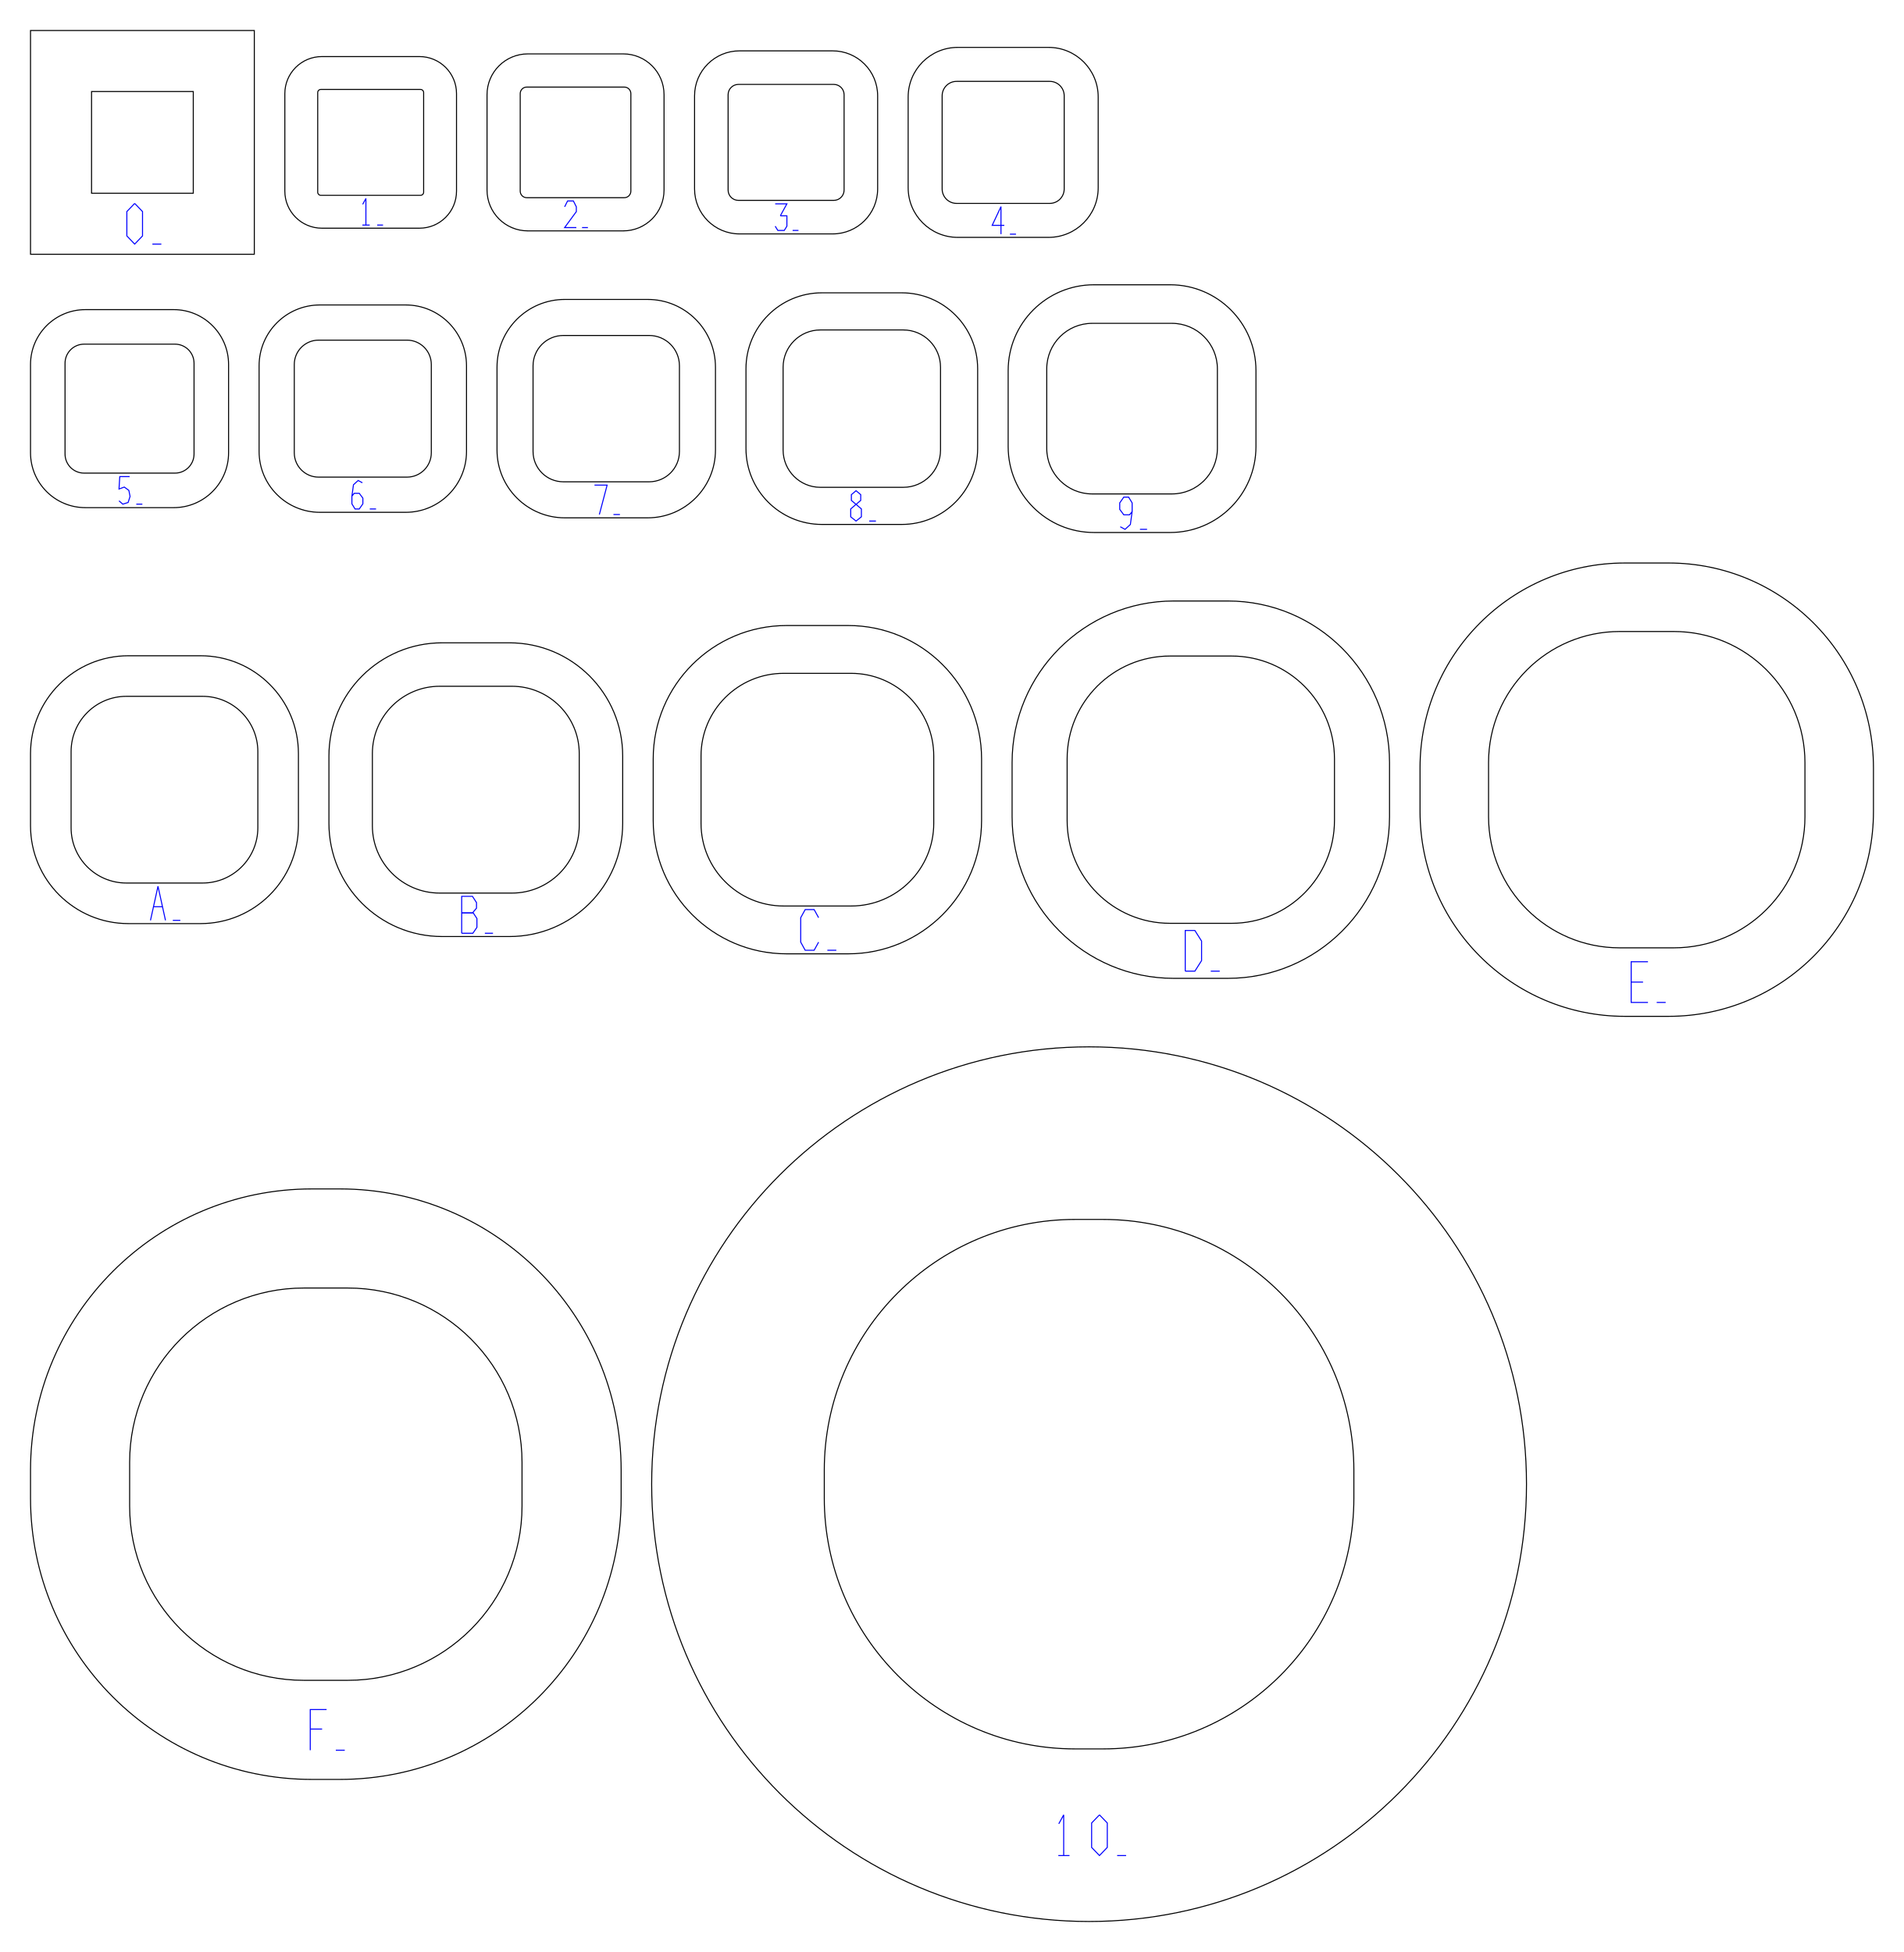
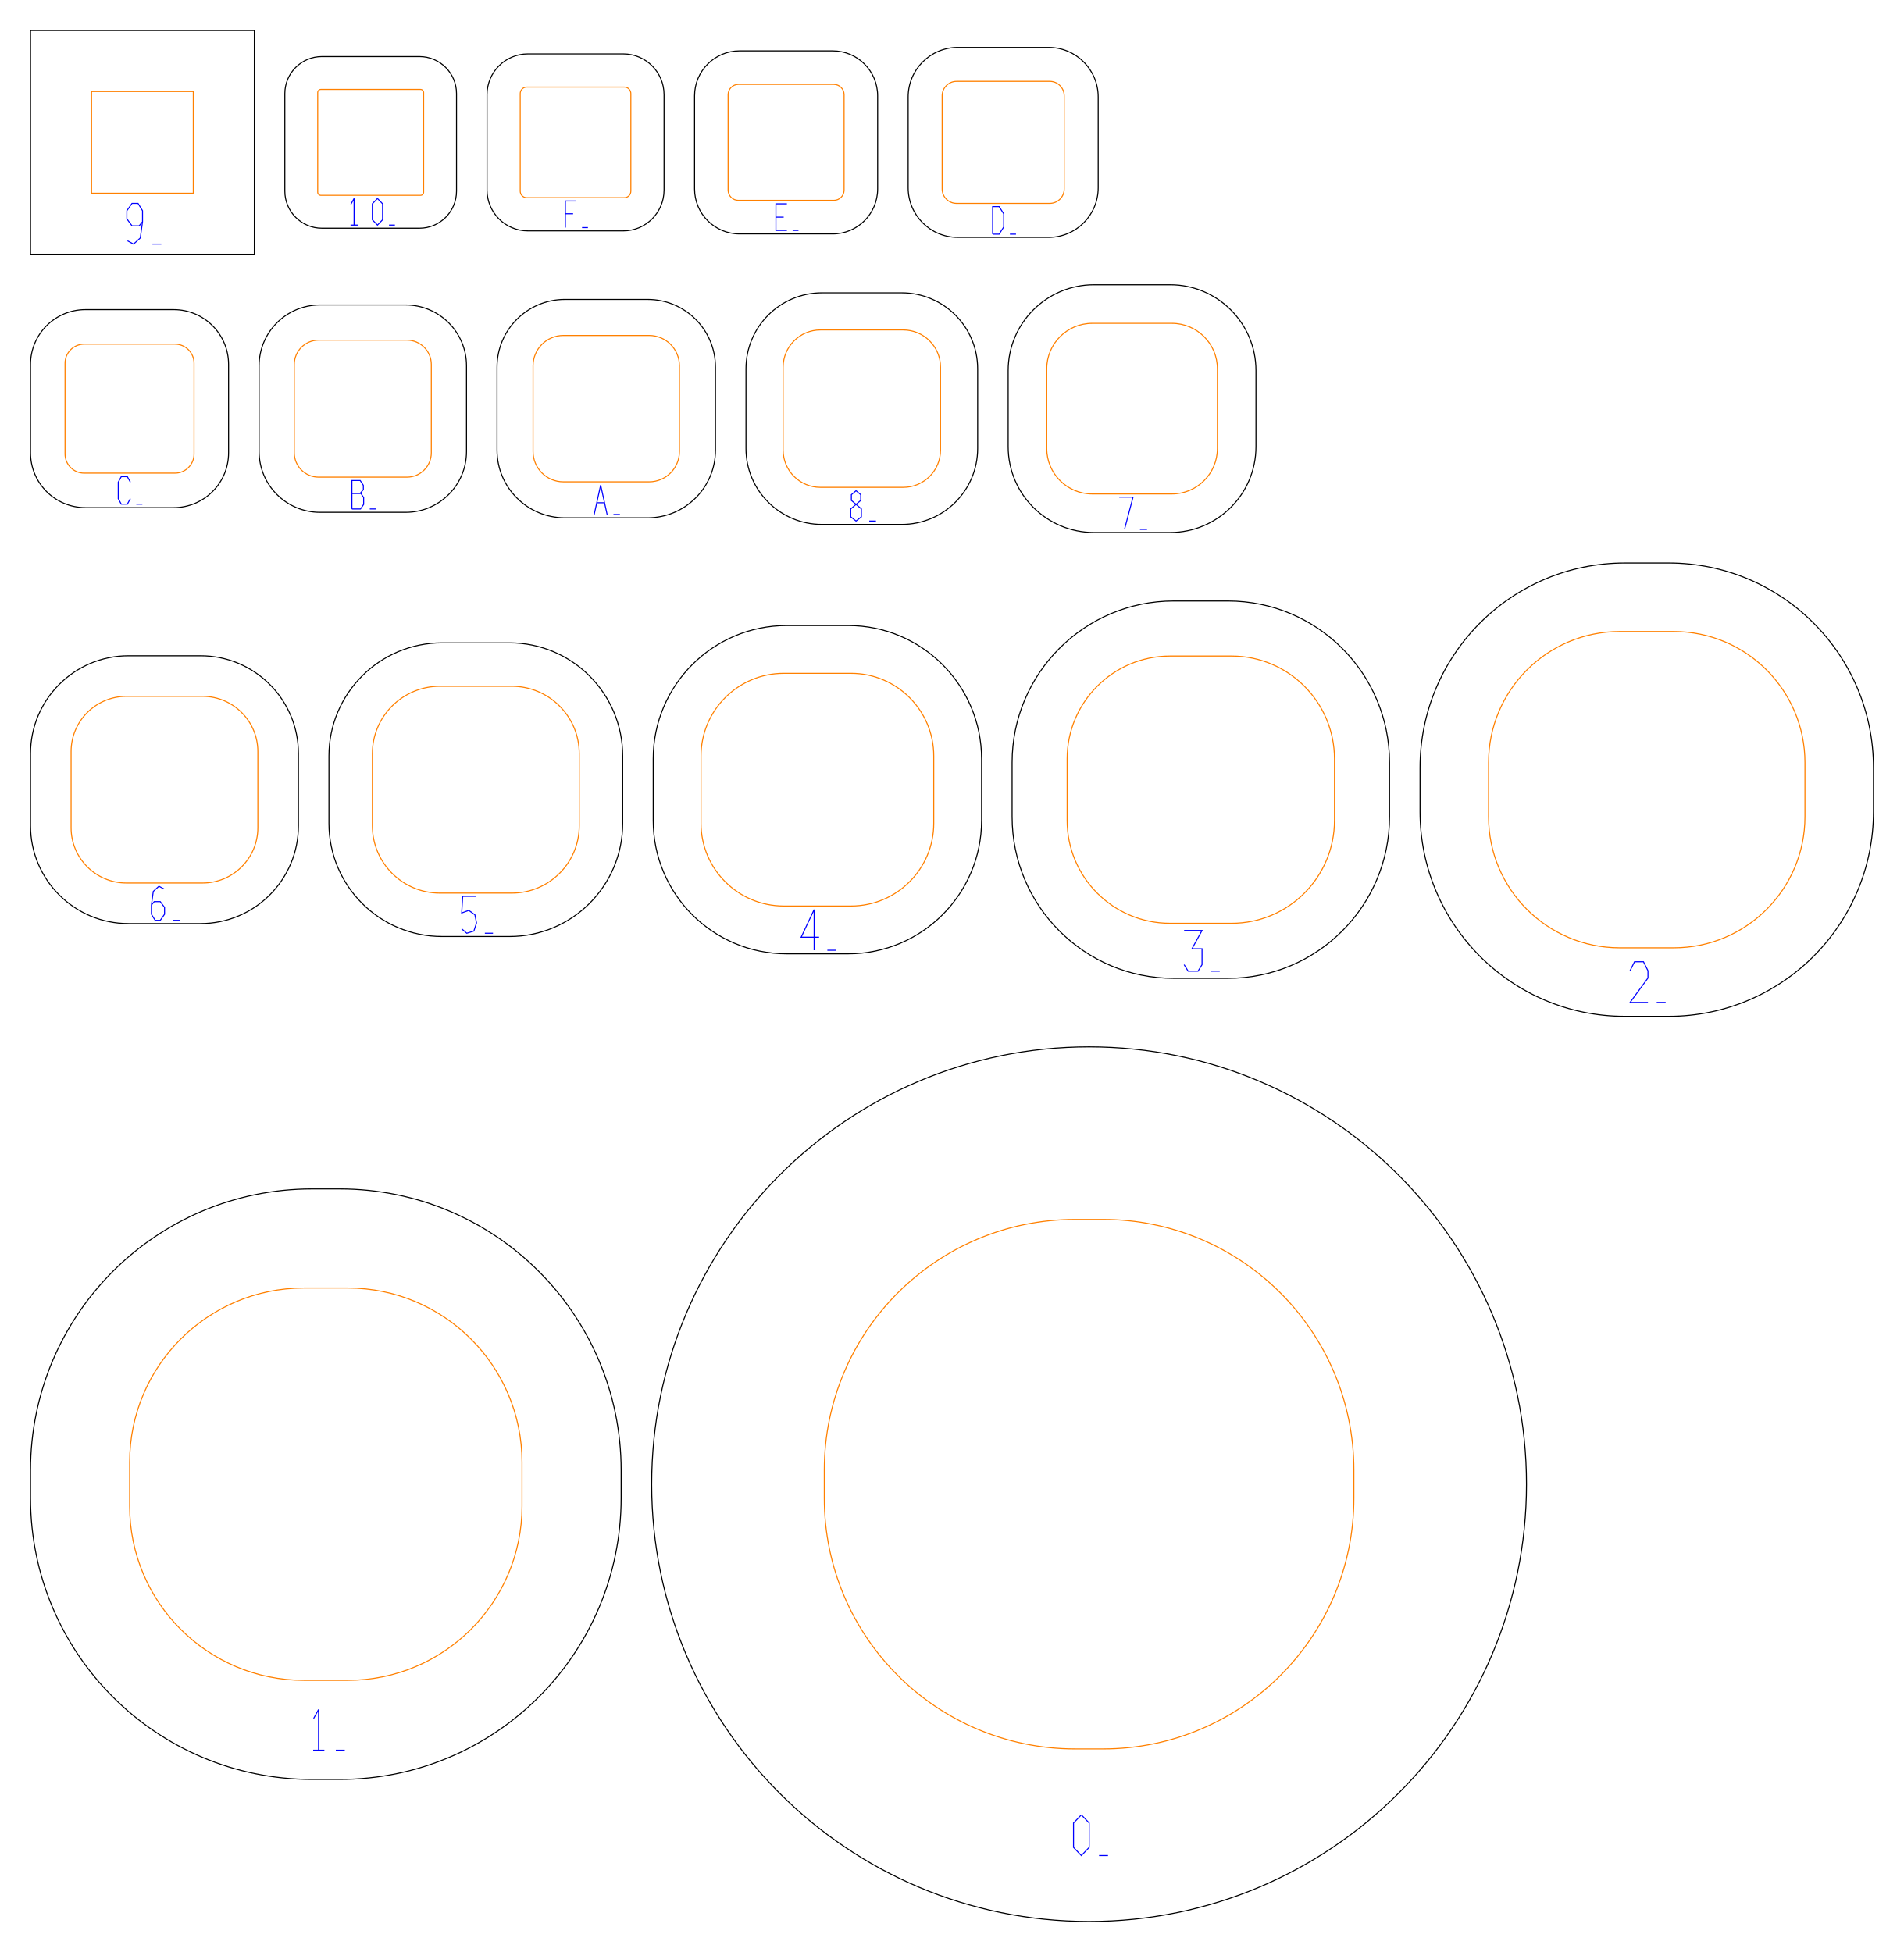
<svg xmlns="http://www.w3.org/2000/svg" width="187.168mm" height="191.931mm" viewBox="0 0 187.168 191.931">
  <g id="ring-numbers" fill="none" stroke="#0000ff" stroke-width="0.1">
-     <path d="M 13.24,20 L 14.01,20.8 L 14.01,23.2 L 13.24,24 L 12.47,23.2 L 12.47,20.8 L 13.24,20" />
-     <path d="M 14.98,24 L 15.86,24" />
-     <path d="M 35.654,20.09 L 35.97,19.515 L 35.97,22.13" />
-     <path d="M 35.625,22.13 L 36.344,22.13" />
-     <path d="M 37.079,22.13 L 37.654,22.13" />
-     <path d="M 55.505,20.337 L 55.793,19.762 L 56.368,19.762 L 56.656,20.337 L 56.656,20.808 L 55.505,22.377 L 56.656,22.377" />
-     <path d="M 57.218,22.377 L 57.793,22.377" />
-     <path d="M 76.204,20.042 L 77.355,20.042 L 76.708,21.219" />
-     <path d="M 76.708,21.219 L 77.355,21.219 L 77.355,22.239 L 77.096,22.657 L 76.463,22.657 L 76.204,22.239" />
-     <path d="M 77.918,22.657 L 78.493,22.657" />
-     <path d="M 98.4,23.023 L 98.4,20.316 L 97.536,22.157 L 98.727,22.157" />
-     <path d="M 99.28,23.023 L 99.875,23.023" />
-     <path d="M 12.742,46.863 L 11.774,46.863 L 11.699,48.082 L 12.22,47.892 L 12.667,48.217 L 12.786,48.813 L 12.593,49.408 L 12.072,49.571 L 11.699,49.246" />
-     <path d="M 13.398,49.571 L 13.994,49.571" />
-     <path d="M 35.625,47.468 L 35.209,47.244 L 34.747,47.664 L 34.593,48.784 L 34.593,49.54 L 34.901,50.044 L 35.317,50.044 L 35.671,49.54 L 35.671,48.98 L 35.317,48.504 L 34.824,48.504 L 34.593,48.784" />
-     <path d="M 36.35,50.044 L 36.966,50.044" />
-     <path d="M 58.442,47.699 L 59.683,47.699 L 58.919,50.591" />
-     <path d="M 60.305,50.591 L 60.941,50.591" />
+     <path d="M 106.301,178.447 L 107.071,179.247 L 107.071,181.647 L 106.301,182.447 L 105.531,181.647 L 105.531,179.247 L 106.301,178.447" />
+     <path d="M 108.041,182.447 L 108.921,182.447" />
+     <path d="M 30.831,168.97 L 31.314,168.09 L 31.314,172.09" />
+     <path d="M 30.787,172.09 L 31.887,172.09" />
+     <path d="M 33.011,172.09 L 33.891,172.09" />
+     <path d="M 160.242,95.444 L 160.682,94.564 L 161.562,94.564 L 162.002,95.444 L 162.002,96.164 L 160.242,98.564 L 162.002,98.564" />
+     <path d="M 162.862,98.564 L 163.742,98.564" />
+     <path d="M 116.404,91.49 L 118.164,91.49 L 117.174,93.29" />
+     <path d="M 117.174,93.29 L 118.164,93.29 L 118.164,94.85 L 117.768,95.49 L 116.8,95.49 L 116.404,94.85" />
+     <path d="M 119.024,95.49 L 119.904,95.49" />
+     <path d="M 80.033,93.434 L 80.033,89.434 L 78.757,92.154 L 80.517,92.154" />
+     <path d="M 81.333,93.434 L 82.213,93.434" />
+     <path d="M 46.783,88.133 L 45.485,88.133 L 45.386,89.767 L 46.084,89.513 L 46.684,89.948 L 46.843,90.747 L 46.584,91.546 L 45.885,91.763 L 45.386,91.328" />
+     <path d="M 47.664,91.763 L 48.463,91.763" />
+     <path d="M 16.121,87.41 L 15.623,87.141 L 15.069,87.645 L 14.885,88.986 L 14.885,89.892 L 15.254,90.495 L 15.752,90.495 L 16.176,89.892 L 16.176,89.221 L 15.752,88.651 L 15.162,88.651 L 14.885,88.986" />
+     <path d="M 16.989,90.495 L 17.727,90.495" />
+     <path d="M 110.022,48.878 L 111.382,48.878 L 110.545,52.047" />
+     <path d="M 112.063,52.047 L 112.76,52.047" />
    <path d="M 84.153,49.592 L 83.694,49.204 L 83.694,48.637 L 84.153,48.249 L 84.613,48.637 L 84.613,49.204 L 84.153,49.592 L 83.628,50.04 L 83.628,50.816 L 84.153,51.234 L 84.678,50.816 L 84.678,50.04 L 84.153,49.592" />
    <path d="M 85.451,51.234 L 86.108,51.234" />
-     <path d="M 110.127,51.793 L 110.597,52.047 L 111.12,51.572 L 111.294,50.304 L 111.294,49.448 L 110.946,48.878 L 110.475,48.878 L 110.074,49.448 L 110.074,50.082 L 110.475,50.621 L 111.033,50.621 L 111.294,50.304" />
-     <path d="M 112.063,52.047 L 112.76,52.047" />
-     <path d="M 14.793,90.495 L 15.531,87.141 L 16.268,90.495" />
-     <path d="M 15.088,89.154 L 15.973,89.154" />
-     <path d="M 16.989,90.495 L 17.727,90.495" />
-     <path d="M 45.386,91.763 L 45.386,88.133 L 46.444,88.133 L 46.843,88.75 L 46.843,89.295 L 46.444,89.767 L 45.386,89.767" />
-     <path d="M 45.386,89.767 L 46.524,89.767 L 46.883,90.311 L 46.883,91.183 L 46.484,91.763 L 45.386,91.763" />
-     <path d="M 47.664,91.763 L 48.463,91.763" />
-     <path d="M 80.473,90.234 L 80.033,89.434 L 79.153,89.434 L 78.713,90.234 L 78.713,92.634 L 79.153,93.434 L 80.033,93.434 L 80.473,92.634" />
-     <path d="M 81.333,93.434 L 82.213,93.434" />
-     <path d="M 116.514,95.49 L 116.514,91.49 L 117.46,91.49 L 118.12,92.531 L 118.12,94.451 L 117.46,95.49 L 116.514,95.49" />
-     <path d="M 119.024,95.49 L 119.904,95.49" />
-     <path d="M 162.002,94.564 L 160.352,94.564 L 160.352,98.564 L 162.002,98.564" />
-     <path d="M 160.352,96.564 L 161.518,96.564" />
-     <path d="M 162.862,98.564 L 163.742,98.564" />
-     <path d="M 32.106,168.09 L 30.5,168.09 L 30.5,172.09" />
-     <path d="M 30.5,170.01 L 31.666,170.01" />
-     <path d="M 33.011,172.09 L 33.891,172.09" />
-     <path d="M 104.081,179.327 L 104.565,178.447 L 104.565,182.447" />
-     <path d="M 104.037,182.447 L 105.137,182.447" />
-     <path d="M 108.081,178.447 L 108.851,179.247 L 108.851,181.647 L 108.081,182.447 L 107.311,181.647 L 107.311,179.247 L 108.081,178.447" />
-     <path d="M 109.821,182.447 L 110.701,182.447" />
+     <path d="M 12.536,23.68 L 13.13,24 L 13.79,23.4 L 14.01,21.8 L 14.01,20.72 L 13.57,20 L 12.976,20 L 12.47,20.72 L 12.47,21.52 L 12.976,22.2 L 13.68,22.2 L 14.01,21.8" />
+     <path d="M 14.98,24 L 15.86,24" />
+     <path d="M 58.41,50.591 L 59.047,47.699 L 59.683,50.591" />
+     <path d="M 58.665,49.434 L 59.428,49.434" />
+     <path d="M 60.305,50.591 L 60.941,50.591" />
+     <path d="M 34.593,50.044 L 34.593,47.244 L 35.41,47.244 L 35.718,47.72 L 35.718,48.14 L 35.41,48.504 L 34.593,48.504" />
+     <path d="M 34.593,48.504 L 35.471,48.504 L 35.748,48.924 L 35.748,49.596 L 35.44,50.044 L 34.593,50.044" />
+     <path d="M 36.35,50.044 L 36.966,50.044" />
+     <path d="M 12.816,47.405 L 12.518,46.863 L 11.922,46.863 L 11.625,47.405 L 11.625,49.029 L 11.922,49.571 L 12.518,49.571 L 12.816,49.029" />
+     <path d="M 13.398,49.571 L 13.994,49.571" />
+     <path d="M 97.581,23.023 L 97.581,20.316 L 98.221,20.316 L 98.668,21.02 L 98.668,22.32 L 98.221,23.023 L 97.581,23.023" />
+     <path d="M 99.28,23.023 L 99.875,23.023" />
+     <path d="M 77.355,20.042 L 76.276,20.042 L 76.276,22.657 L 77.355,22.657" />
+     <path d="M 76.276,21.35 L 77.039,21.35" />
+     <path d="M 77.918,22.657 L 78.493,22.657" />
+     <path d="M 56.627,19.762 L 55.577,19.762 L 55.577,22.377" />
+     <path d="M 55.577,21.017 L 56.339,21.017" />
+     <path d="M 57.218,22.377 L 57.793,22.377" />
+     <path d="M 34.49,20.09 L 34.806,19.515 L 34.806,22.13" />
+     <path d="M 34.461,22.13 L 35.18,22.13" />
+     <path d="M 37.105,19.515 L 37.609,20.038 L 37.609,21.607 L 37.105,22.13 L 36.602,21.607 L 36.602,20.038 L 37.105,19.515" />
+     <path d="M 38.243,22.13 L 38.818,22.13" />
+   </g>
+   <g fill="none" stroke="#ff8000" stroke-width="0.1">
+     <path d="M 9,9 H 19 V 19 H 9 Z" />
+     <path d="M 31.54,8.794 H 41.336 A 0.308,0.308 0 0 1 41.645,9.102 V 18.898 A 0.308,0.308 0 0 1 41.336,19.206 H 31.54 A 0.308,0.308 0 0 1 31.232,18.898 V 9.102 A 0.308,0.308 0 0 1 31.54,8.794 Z" />
+     <path d="M 51.783,8.562 H 61.372 A 0.644,0.644 0 0 1 62.016,9.206 V 18.794 A 0.644,0.644 0 0 1 61.372,19.438 H 51.783 A 0.644,0.644 0 0 1 51.139,18.794 V 9.206 A 0.644,0.644 0 0 1 51.783,8.562 Z" />
+     <path d="M 72.589,8.299 H 81.965 A 1.013,1.013 0 0 1 82.978,9.312 V 18.688 A 1.013,1.013 0 0 1 81.965,19.701 H 72.589 A 1.013,1.013 0 0 1 71.576,18.688 V 9.312 A 1.013,1.013 0 0 1 72.589,8.299 Z" />
+     <path d="M 94.038,8.001 H 103.195 A 1.421,1.421 0 0 1 104.615,9.422 V 18.578 A 1.421,1.421 0 0 1 103.195,19.999 H 94.038 A 1.421,1.421 0 0 1 92.617,18.578 V 9.422 A 1.421,1.421 0 0 1 94.038,8.001 Z" />
+     <path d="M 8.271,33.839 H 17.198 A 1.877,1.877 0 0 1 19.075,35.716 V 44.643 A 1.877,1.877 0 0 1 17.198,46.52 H 8.271 A 1.877,1.877 0 0 1 6.394,44.643 V 35.716 A 1.877,1.877 0 0 1 8.271,33.839 Z" />
+     <path d="M 31.322,33.444 H 40.007 A 2.393,2.393 0 0 1 42.399,35.837 V 44.521 A 2.393,2.393 0 0 1 40.007,46.914 H 31.322 A 2.393,2.393 0 0 1 28.929,44.521 V 35.837 A 2.393,2.393 0 0 1 31.322,33.444 Z" />
+     <path d="M 55.383,32.985 H 63.809 A 2.982,2.982 0 0 1 66.791,35.967 V 44.392 A 2.982,2.982 0 0 1 63.809,47.374 H 55.383 A 2.982,2.982 0 0 1 52.401,44.392 V 35.967 A 2.982,2.982 0 0 1 55.383,32.985 Z" />
+     <path d="M 80.648,32.442 H 88.793 A 3.665,3.665 0 0 1 92.457,36.107 V 44.252 A 3.665,3.665 0 0 1 88.793,47.916 H 80.648 A 3.665,3.665 0 0 1 76.983,44.252 V 36.107 A 3.665,3.665 0 0 1 80.648,32.442 Z" />
+     <path d="M 107.369,31.792 H 115.204 A 4.469,4.469 0 0 1 119.674,36.262 V 44.097 A 4.469,4.469 0 0 1 115.204,48.566 H 107.369 A 4.469,4.469 0 0 1 102.9,44.097 V 36.262 A 4.469,4.469 0 0 1 107.369,31.792 Z" />
+     <path d="M 12.424,68.466 H 19.912 A 5.435,5.435 0 0 1 25.347,73.901 V 81.389 A 5.435,5.435 0 0 1 19.912,86.824 H 12.424 A 5.435,5.435 0 0 1 6.989,81.389 V 73.901 A 5.435,5.435 0 0 1 12.424,68.466 Z" />
+     <path d="M 43.229,67.477 H 50.32 A 6.622,6.622 0 0 1 56.942,74.1 V 81.19 A 6.622,6.622 0 0 1 50.32,87.813 H 43.229 A 6.622,6.622 0 0 1 36.606,81.19 V 74.1 A 6.622,6.622 0 0 1 43.229,67.477 Z" />
+     <path d="M 77.042,66.206 H 83.664 A 8.127,8.127 0 0 1 91.791,74.334 V 80.956 A 8.127,8.127 0 0 1 83.664,89.084 H 77.042 A 8.127,8.127 0 0 1 68.914,80.956 V 74.334 A 8.127,8.127 0 0 1 77.042,66.206 Z" />
+     <path d="M 115.018,64.505 H 121.07 A 10.114,10.114 0 0 1 131.184,74.619 V 80.671 A 10.114,10.114 0 0 1 121.07,90.785 H 115.018 A 10.114,10.114 0 0 1 104.904,80.671 V 74.619 A 10.114,10.114 0 0 1 115.018,64.505 Z" />
+     <path d="M 159.222,62.093 H 164.542 A 12.891,12.891 0 0 1 177.434,74.985 V 80.305 A 12.891,12.891 0 0 1 164.542,93.196 H 159.222 A 12.891,12.891 0 0 1 146.331,80.305 V 74.985 A 12.891,12.891 0 0 1 159.222,62.093 Z" />
+     <path d="M 29.873,126.645 H 34.188 A 17.129,17.129 0 0 1 51.317,143.774 V 148.088 A 17.129,17.129 0 0 1 34.188,165.218 H 29.873 A 17.129,17.129 0 0 1 12.744,148.088 V 143.774 A 17.129,17.129 0 0 1 29.873,126.645 Z" />
+     <path d="M 105.691,119.901 H 108.431 A 24.66,24.66 0 0 1 133.091,144.561 V 147.301 A 24.66,24.66 0 0 1 108.431,171.962 H 105.691 A 24.66,24.66 0 0 1 81.031,147.301 V 144.561 A 24.66,24.66 0 0 1 105.691,119.901 Z" />
  </g>
  <g fill="none" stroke="#000000" stroke-width="0.1">
-     <path d="M 3,3 H 25 V 25 H 3 Z M 9,9 H 19 V 19 H 9 Z" />
-     <path d="M 31.644,5.562 H 41.233 A 3.644,3.644 0 0 1 44.877,9.206 V 18.794 A 3.644,3.644 0 0 1 41.233,22.438 H 31.644 A 3.644,3.644 0 0 1 28,18.794 V 9.206 A 3.644,3.644 0 0 1 31.644,5.562 Z M 31.54,8.794 H 41.336 A 0.308,0.308 0 0 1 41.645,9.102 V 18.898 A 0.308,0.308 0 0 1 41.336,19.206 H 31.54 A 0.308,0.308 0 0 1 31.232,18.898 V 9.102 A 0.308,0.308 0 0 1 31.54,8.794 Z" />
-     <path d="M 51.889,5.299 H 61.265 A 4.013,4.013 0 0 1 65.278,9.312 V 18.688 A 4.013,4.013 0 0 1 61.265,22.701 H 51.889 A 4.013,4.013 0 0 1 47.877,18.688 V 9.312 A 4.013,4.013 0 0 1 51.889,5.299 Z M 51.783,8.562 H 61.372 A 0.644,0.644 0 0 1 62.016,9.206 V 18.794 A 0.644,0.644 0 0 1 61.372,19.438 H 51.783 A 0.644,0.644 0 0 1 51.139,18.794 V 9.206 A 0.644,0.644 0 0 1 51.783,8.562 Z" />
-     <path d="M 72.699,5.001 H 81.855 A 4.421,4.421 0 0 1 86.276,9.422 V 18.578 A 4.421,4.421 0 0 1 81.855,22.999 H 72.699 A 4.421,4.421 0 0 1 68.278,18.578 V 9.422 A 4.421,4.421 0 0 1 72.699,5.001 Z M 72.589,8.299 H 81.965 A 1.013,1.013 0 0 1 82.978,9.312 V 18.688 A 1.013,1.013 0 0 1 81.965,19.701 H 72.589 A 1.013,1.013 0 0 1 71.576,18.688 V 9.312 A 1.013,1.013 0 0 1 72.589,8.299 Z" />
-     <path d="M 94.153,4.66 H 103.08 A 4.877,4.877 0 0 1 107.957,9.537 V 18.463 A 4.877,4.877 0 0 1 103.08,23.34 H 94.153 A 4.877,4.877 0 0 1 89.276,18.463 V 9.537 A 4.877,4.877 0 0 1 94.153,4.66 Z M 94.038,8.001 H 103.195 A 1.421,1.421 0 0 1 104.615,9.422 V 18.578 A 1.421,1.421 0 0 1 103.195,19.999 H 94.038 A 1.421,1.421 0 0 1 92.617,18.578 V 9.422 A 1.421,1.421 0 0 1 94.038,8.001 Z" />
-     <path d="M 8.393,30.444 H 17.077 A 5.393,5.393 0 0 1 22.47,35.837 V 44.521 A 5.393,5.393 0 0 1 17.077,49.914 H 8.393 A 5.393,5.393 0 0 1 3,44.521 V 35.837 A 5.393,5.393 0 0 1 8.393,30.444 Z M 8.271,33.839 H 17.198 A 1.877,1.877 0 0 1 19.075,35.716 V 44.643 A 1.877,1.877 0 0 1 17.198,46.52 H 8.271 A 1.877,1.877 0 0 1 6.394,44.643 V 35.716 A 1.877,1.877 0 0 1 8.271,33.839 Z" />
-     <path d="M 31.452,29.985 H 39.877 A 5.982,5.982 0 0 1 45.859,35.967 V 44.392 A 5.982,5.982 0 0 1 39.877,50.374 H 31.452 A 5.982,5.982 0 0 1 25.47,44.392 V 35.967 A 5.982,5.982 0 0 1 31.452,29.985 Z M 31.322,33.444 H 40.007 A 2.393,2.393 0 0 1 42.399,35.837 V 44.521 A 2.393,2.393 0 0 1 40.007,46.914 H 31.322 A 2.393,2.393 0 0 1 28.929,44.521 V 35.837 A 2.393,2.393 0 0 1 31.322,33.444 Z" />
-     <path d="M 55.524,29.442 H 63.668 A 6.665,6.665 0 0 1 70.333,36.107 V 44.252 A 6.665,6.665 0 0 1 63.668,50.916 H 55.524 A 6.665,6.665 0 0 1 48.859,44.252 V 36.107 A 6.665,6.665 0 0 1 55.524,29.442 Z M 55.383,32.985 H 63.809 A 2.982,2.982 0 0 1 66.791,35.967 V 44.392 A 2.982,2.982 0 0 1 63.809,47.374 H 55.383 A 2.982,2.982 0 0 1 52.401,44.392 V 35.967 A 2.982,2.982 0 0 1 55.383,32.985 Z" />
-     <path d="M 80.803,28.792 H 88.638 A 7.469,7.469 0 0 1 96.107,36.262 V 44.097 A 7.469,7.469 0 0 1 88.638,51.566 H 80.803 A 7.469,7.469 0 0 1 73.333,44.097 V 36.262 A 7.469,7.469 0 0 1 80.803,28.792 Z M 80.648,32.442 H 88.793 A 3.665,3.665 0 0 1 92.457,36.107 V 44.252 A 3.665,3.665 0 0 1 88.793,47.916 H 80.648 A 3.665,3.665 0 0 1 76.983,44.252 V 36.107 A 3.665,3.665 0 0 1 80.648,32.442 Z" />
-     <path d="M 107.542,28 H 115.031 A 8.435,8.435 0 0 1 123.466,36.435 V 43.923 A 8.435,8.435 0 0 1 115.031,52.358 H 107.542 A 8.435,8.435 0 0 1 99.107,43.923 V 36.435 A 8.435,8.435 0 0 1 107.542,28 Z M 107.369,31.792 H 115.204 A 4.469,4.469 0 0 1 119.674,36.262 V 44.097 A 4.469,4.469 0 0 1 115.204,48.566 H 107.369 A 4.469,4.469 0 0 1 102.9,44.097 V 36.262 A 4.469,4.469 0 0 1 107.369,31.792 Z" />
-     <path d="M 12.623,64.477 H 19.713 A 9.623,9.623 0 0 1 29.336,74.1 V 81.19 A 9.623,9.623 0 0 1 19.713,90.813 H 12.623 A 9.623,9.623 0 0 1 3,81.19 V 74.1 A 9.623,9.623 0 0 1 12.623,64.477 Z M 12.424,68.466 H 19.912 A 5.435,5.435 0 0 1 25.347,73.901 V 81.389 A 5.435,5.435 0 0 1 19.912,86.824 H 12.424 A 5.435,5.435 0 0 1 6.989,81.389 V 73.901 A 5.435,5.435 0 0 1 12.424,68.466 Z" />
-     <path d="M 43.463,63.206 H 50.086 A 11.127,11.127 0 0 1 61.213,74.334 V 80.956 A 11.127,11.127 0 0 1 50.086,92.084 H 43.463 A 11.127,11.127 0 0 1 32.336,80.956 V 74.334 A 11.127,11.127 0 0 1 43.463,63.206 Z M 43.229,67.477 H 50.32 A 6.622,6.622 0 0 1 56.942,74.1 V 81.19 A 6.622,6.622 0 0 1 50.32,87.813 H 43.229 A 6.622,6.622 0 0 1 36.606,81.19 V 74.1 A 6.622,6.622 0 0 1 43.229,67.477 Z" />
-     <path d="M 77.327,61.505 H 83.378 A 13.114,13.114 0 0 1 96.493,74.619 V 80.671 A 13.114,13.114 0 0 1 83.378,93.785 H 77.327 A 13.114,13.114 0 0 1 64.213,80.671 V 74.619 A 13.114,13.114 0 0 1 77.327,61.505 Z M 77.042,66.206 H 83.664 A 8.127,8.127 0 0 1 91.791,74.334 V 80.956 A 8.127,8.127 0 0 1 83.664,89.084 H 77.042 A 8.127,8.127 0 0 1 68.914,80.956 V 74.334 A 8.127,8.127 0 0 1 77.042,66.206 Z" />
-     <path d="M 115.384,59.093 H 120.704 A 15.891,15.891 0 0 1 136.596,74.985 V 80.305 A 15.891,15.891 0 0 1 120.704,96.196 H 115.384 A 15.891,15.891 0 0 1 99.493,80.305 V 74.985 A 15.891,15.891 0 0 1 115.384,59.093 Z M 115.018,64.505 H 121.07 A 10.114,10.114 0 0 1 131.184,74.619 V 80.671 A 10.114,10.114 0 0 1 121.07,90.785 H 115.018 A 10.114,10.114 0 0 1 104.904,80.671 V 74.619 A 10.114,10.114 0 0 1 115.018,64.505 Z" />
-     <path d="M 159.725,55.358 H 164.039 A 20.129,20.129 0 0 1 184.168,75.488 V 79.802 A 20.129,20.129 0 0 1 164.039,99.931 H 159.725 A 20.129,20.129 0 0 1 139.596,79.802 V 75.488 A 20.129,20.129 0 0 1 159.725,55.358 Z M 159.222,62.093 H 164.542 A 12.891,12.891 0 0 1 177.434,74.985 V 80.305 A 12.891,12.891 0 0 1 164.542,93.196 H 159.222 A 12.891,12.891 0 0 1 146.331,80.305 V 74.985 A 12.891,12.891 0 0 1 159.222,62.093 Z" />
-     <path d="M 30.66,116.901 H 33.401 A 27.66,27.66 0 0 1 61.061,144.561 V 147.301 A 27.66,27.66 0 0 1 33.401,174.962 H 30.66 A 27.66,27.66 0 0 1 3,147.301 V 144.561 A 27.66,27.66 0 0 1 30.66,116.901 Z M 29.873,126.645 H 34.188 A 17.129,17.129 0 0 1 51.317,143.774 V 148.088 A 17.129,17.129 0 0 1 34.188,165.218 H 29.873 A 17.129,17.129 0 0 1 12.744,148.088 V 143.774 A 17.129,17.129 0 0 1 29.873,126.645 Z" />
-     <path d="M 107.061,102.931 A 43,43 0 0 1 150.061,145.931 A 43,43 0 0 1 107.061,188.931 A 43,43 0 0 1 64.061,145.931 A 43,43 0 0 1 107.061,102.931 Z M 105.691,119.901 H 108.431 A 24.66,24.66 0 0 1 133.091,144.561 V 147.301 A 24.66,24.66 0 0 1 108.431,171.962 H 105.691 A 24.66,24.66 0 0 1 81.031,147.301 V 144.561 A 24.66,24.66 0 0 1 105.691,119.901 Z" />
+     <path d="M 3,3 H 25 V 25 H 3 Z" />
+     <path d="M 31.644,5.562 H 41.233 A 3.644,3.644 0 0 1 44.877,9.206 V 18.794 A 3.644,3.644 0 0 1 41.233,22.438 H 31.644 A 3.644,3.644 0 0 1 28,18.794 V 9.206 A 3.644,3.644 0 0 1 31.644,5.562 Z" />
+     <path d="M 51.889,5.299 H 61.265 A 4.013,4.013 0 0 1 65.278,9.312 V 18.688 A 4.013,4.013 0 0 1 61.265,22.701 H 51.889 A 4.013,4.013 0 0 1 47.877,18.688 V 9.312 A 4.013,4.013 0 0 1 51.889,5.299 Z" />
+     <path d="M 72.699,5.001 H 81.855 A 4.421,4.421 0 0 1 86.276,9.422 V 18.578 A 4.421,4.421 0 0 1 81.855,22.999 H 72.699 A 4.421,4.421 0 0 1 68.278,18.578 V 9.422 A 4.421,4.421 0 0 1 72.699,5.001 Z" />
+     <path d="M 94.153,4.66 H 103.08 A 4.877,4.877 0 0 1 107.957,9.537 V 18.463 A 4.877,4.877 0 0 1 103.08,23.34 H 94.153 A 4.877,4.877 0 0 1 89.276,18.463 V 9.537 A 4.877,4.877 0 0 1 94.153,4.66 Z" />
+     <path d="M 8.393,30.444 H 17.077 A 5.393,5.393 0 0 1 22.47,35.837 V 44.521 A 5.393,5.393 0 0 1 17.077,49.914 H 8.393 A 5.393,5.393 0 0 1 3,44.521 V 35.837 A 5.393,5.393 0 0 1 8.393,30.444 Z" />
+     <path d="M 31.452,29.985 H 39.877 A 5.982,5.982 0 0 1 45.859,35.967 V 44.392 A 5.982,5.982 0 0 1 39.877,50.374 H 31.452 A 5.982,5.982 0 0 1 25.47,44.392 V 35.967 A 5.982,5.982 0 0 1 31.452,29.985 Z" />
+     <path d="M 55.524,29.442 H 63.668 A 6.665,6.665 0 0 1 70.333,36.107 V 44.252 A 6.665,6.665 0 0 1 63.668,50.916 H 55.524 A 6.665,6.665 0 0 1 48.859,44.252 V 36.107 A 6.665,6.665 0 0 1 55.524,29.442 Z" />
+     <path d="M 80.803,28.792 H 88.638 A 7.469,7.469 0 0 1 96.107,36.262 V 44.097 A 7.469,7.469 0 0 1 88.638,51.566 H 80.803 A 7.469,7.469 0 0 1 73.333,44.097 V 36.262 A 7.469,7.469 0 0 1 80.803,28.792 Z" />
+     <path d="M 107.542,28 H 115.031 A 8.435,8.435 0 0 1 123.466,36.435 V 43.923 A 8.435,8.435 0 0 1 115.031,52.358 H 107.542 A 8.435,8.435 0 0 1 99.107,43.923 V 36.435 A 8.435,8.435 0 0 1 107.542,28 Z" />
+     <path d="M 12.623,64.477 H 19.713 A 9.623,9.623 0 0 1 29.336,74.1 V 81.19 A 9.623,9.623 0 0 1 19.713,90.813 H 12.623 A 9.623,9.623 0 0 1 3,81.19 V 74.1 A 9.623,9.623 0 0 1 12.623,64.477 Z" />
+     <path d="M 43.463,63.206 H 50.086 A 11.127,11.127 0 0 1 61.213,74.334 V 80.956 A 11.127,11.127 0 0 1 50.086,92.084 H 43.463 A 11.127,11.127 0 0 1 32.336,80.956 V 74.334 A 11.127,11.127 0 0 1 43.463,63.206 Z" />
+     <path d="M 77.327,61.505 H 83.378 A 13.114,13.114 0 0 1 96.493,74.619 V 80.671 A 13.114,13.114 0 0 1 83.378,93.785 H 77.327 A 13.114,13.114 0 0 1 64.213,80.671 V 74.619 A 13.114,13.114 0 0 1 77.327,61.505 Z" />
+     <path d="M 115.384,59.093 H 120.704 A 15.891,15.891 0 0 1 136.596,74.985 V 80.305 A 15.891,15.891 0 0 1 120.704,96.196 H 115.384 A 15.891,15.891 0 0 1 99.493,80.305 V 74.985 A 15.891,15.891 0 0 1 115.384,59.093 Z" />
+     <path d="M 159.725,55.358 H 164.039 A 20.129,20.129 0 0 1 184.168,75.488 V 79.802 A 20.129,20.129 0 0 1 164.039,99.931 H 159.725 A 20.129,20.129 0 0 1 139.596,79.802 V 75.488 A 20.129,20.129 0 0 1 159.725,55.358 Z" />
+     <path d="M 30.66,116.901 H 33.401 A 27.66,27.66 0 0 1 61.061,144.561 V 147.301 A 27.66,27.66 0 0 1 33.401,174.962 H 30.66 A 27.66,27.66 0 0 1 3,147.301 V 144.561 A 27.66,27.66 0 0 1 30.66,116.901 Z" />
+     <path d="M 107.061,102.931 A 43,43 0 0 1 150.061,145.931 A 43,43 0 0 1 107.061,188.931 A 43,43 0 0 1 64.061,145.931 A 43,43 0 0 1 107.061,102.931 Z" />
  </g>
</svg>
